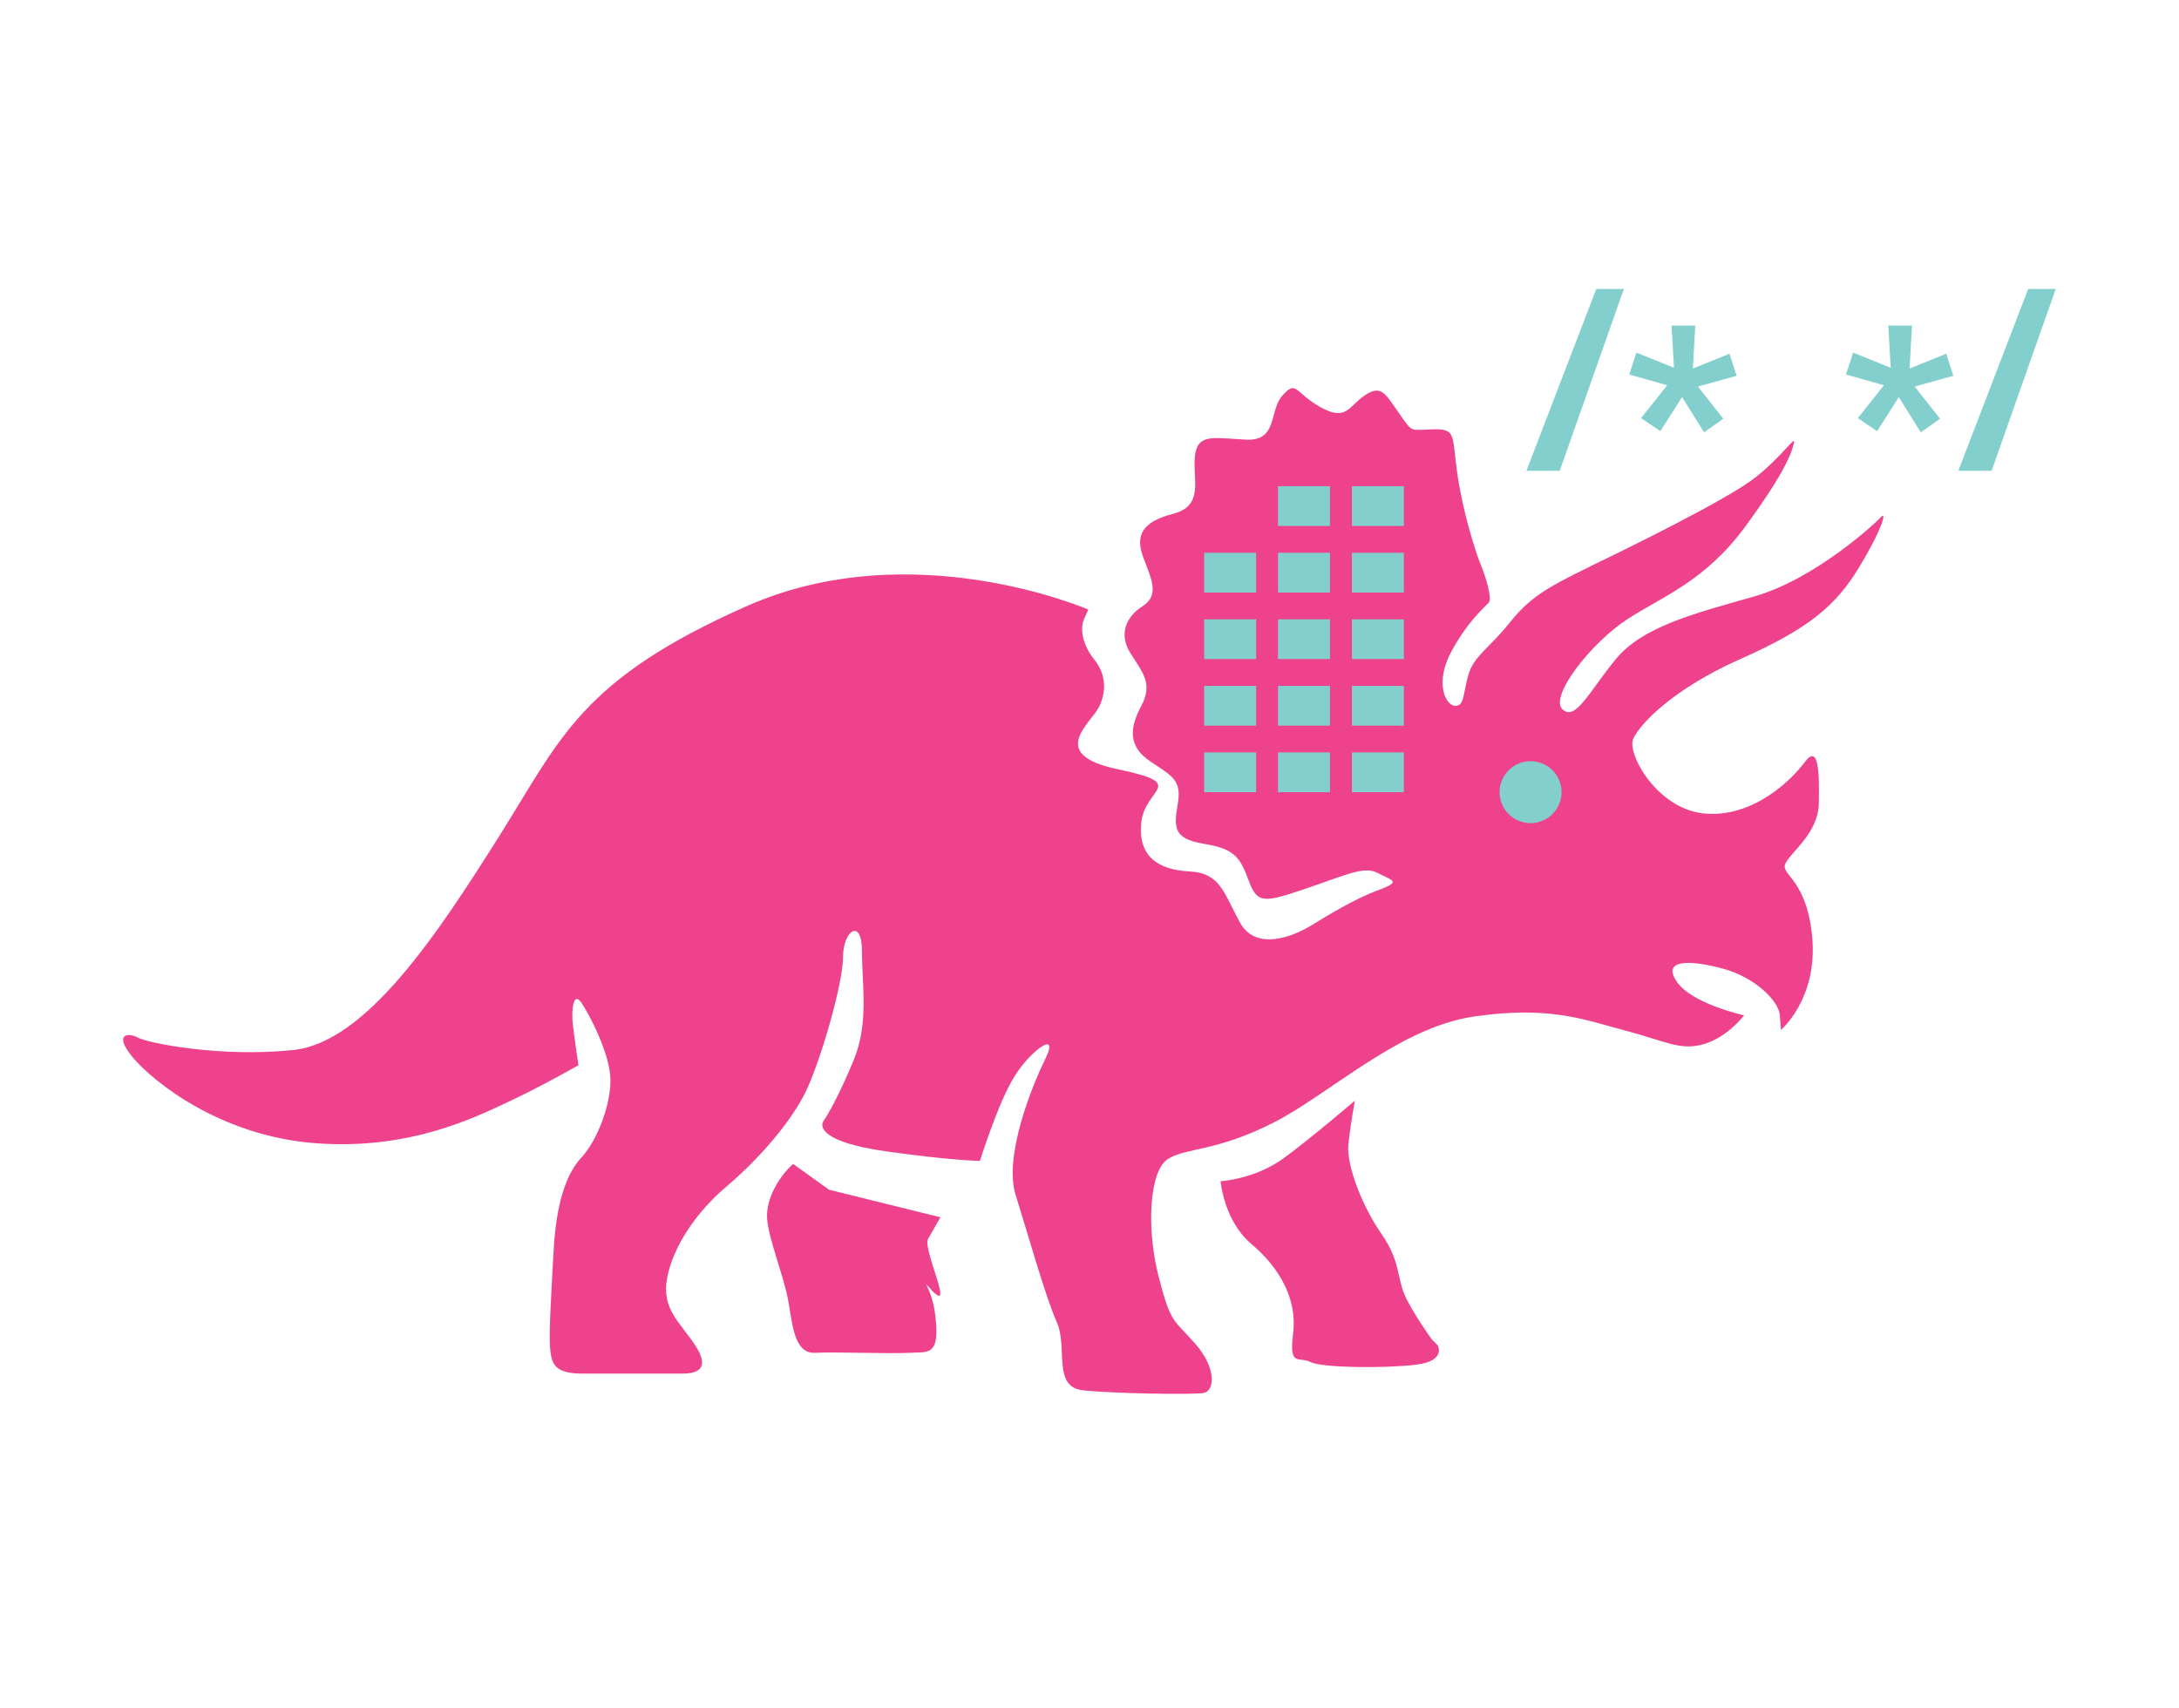
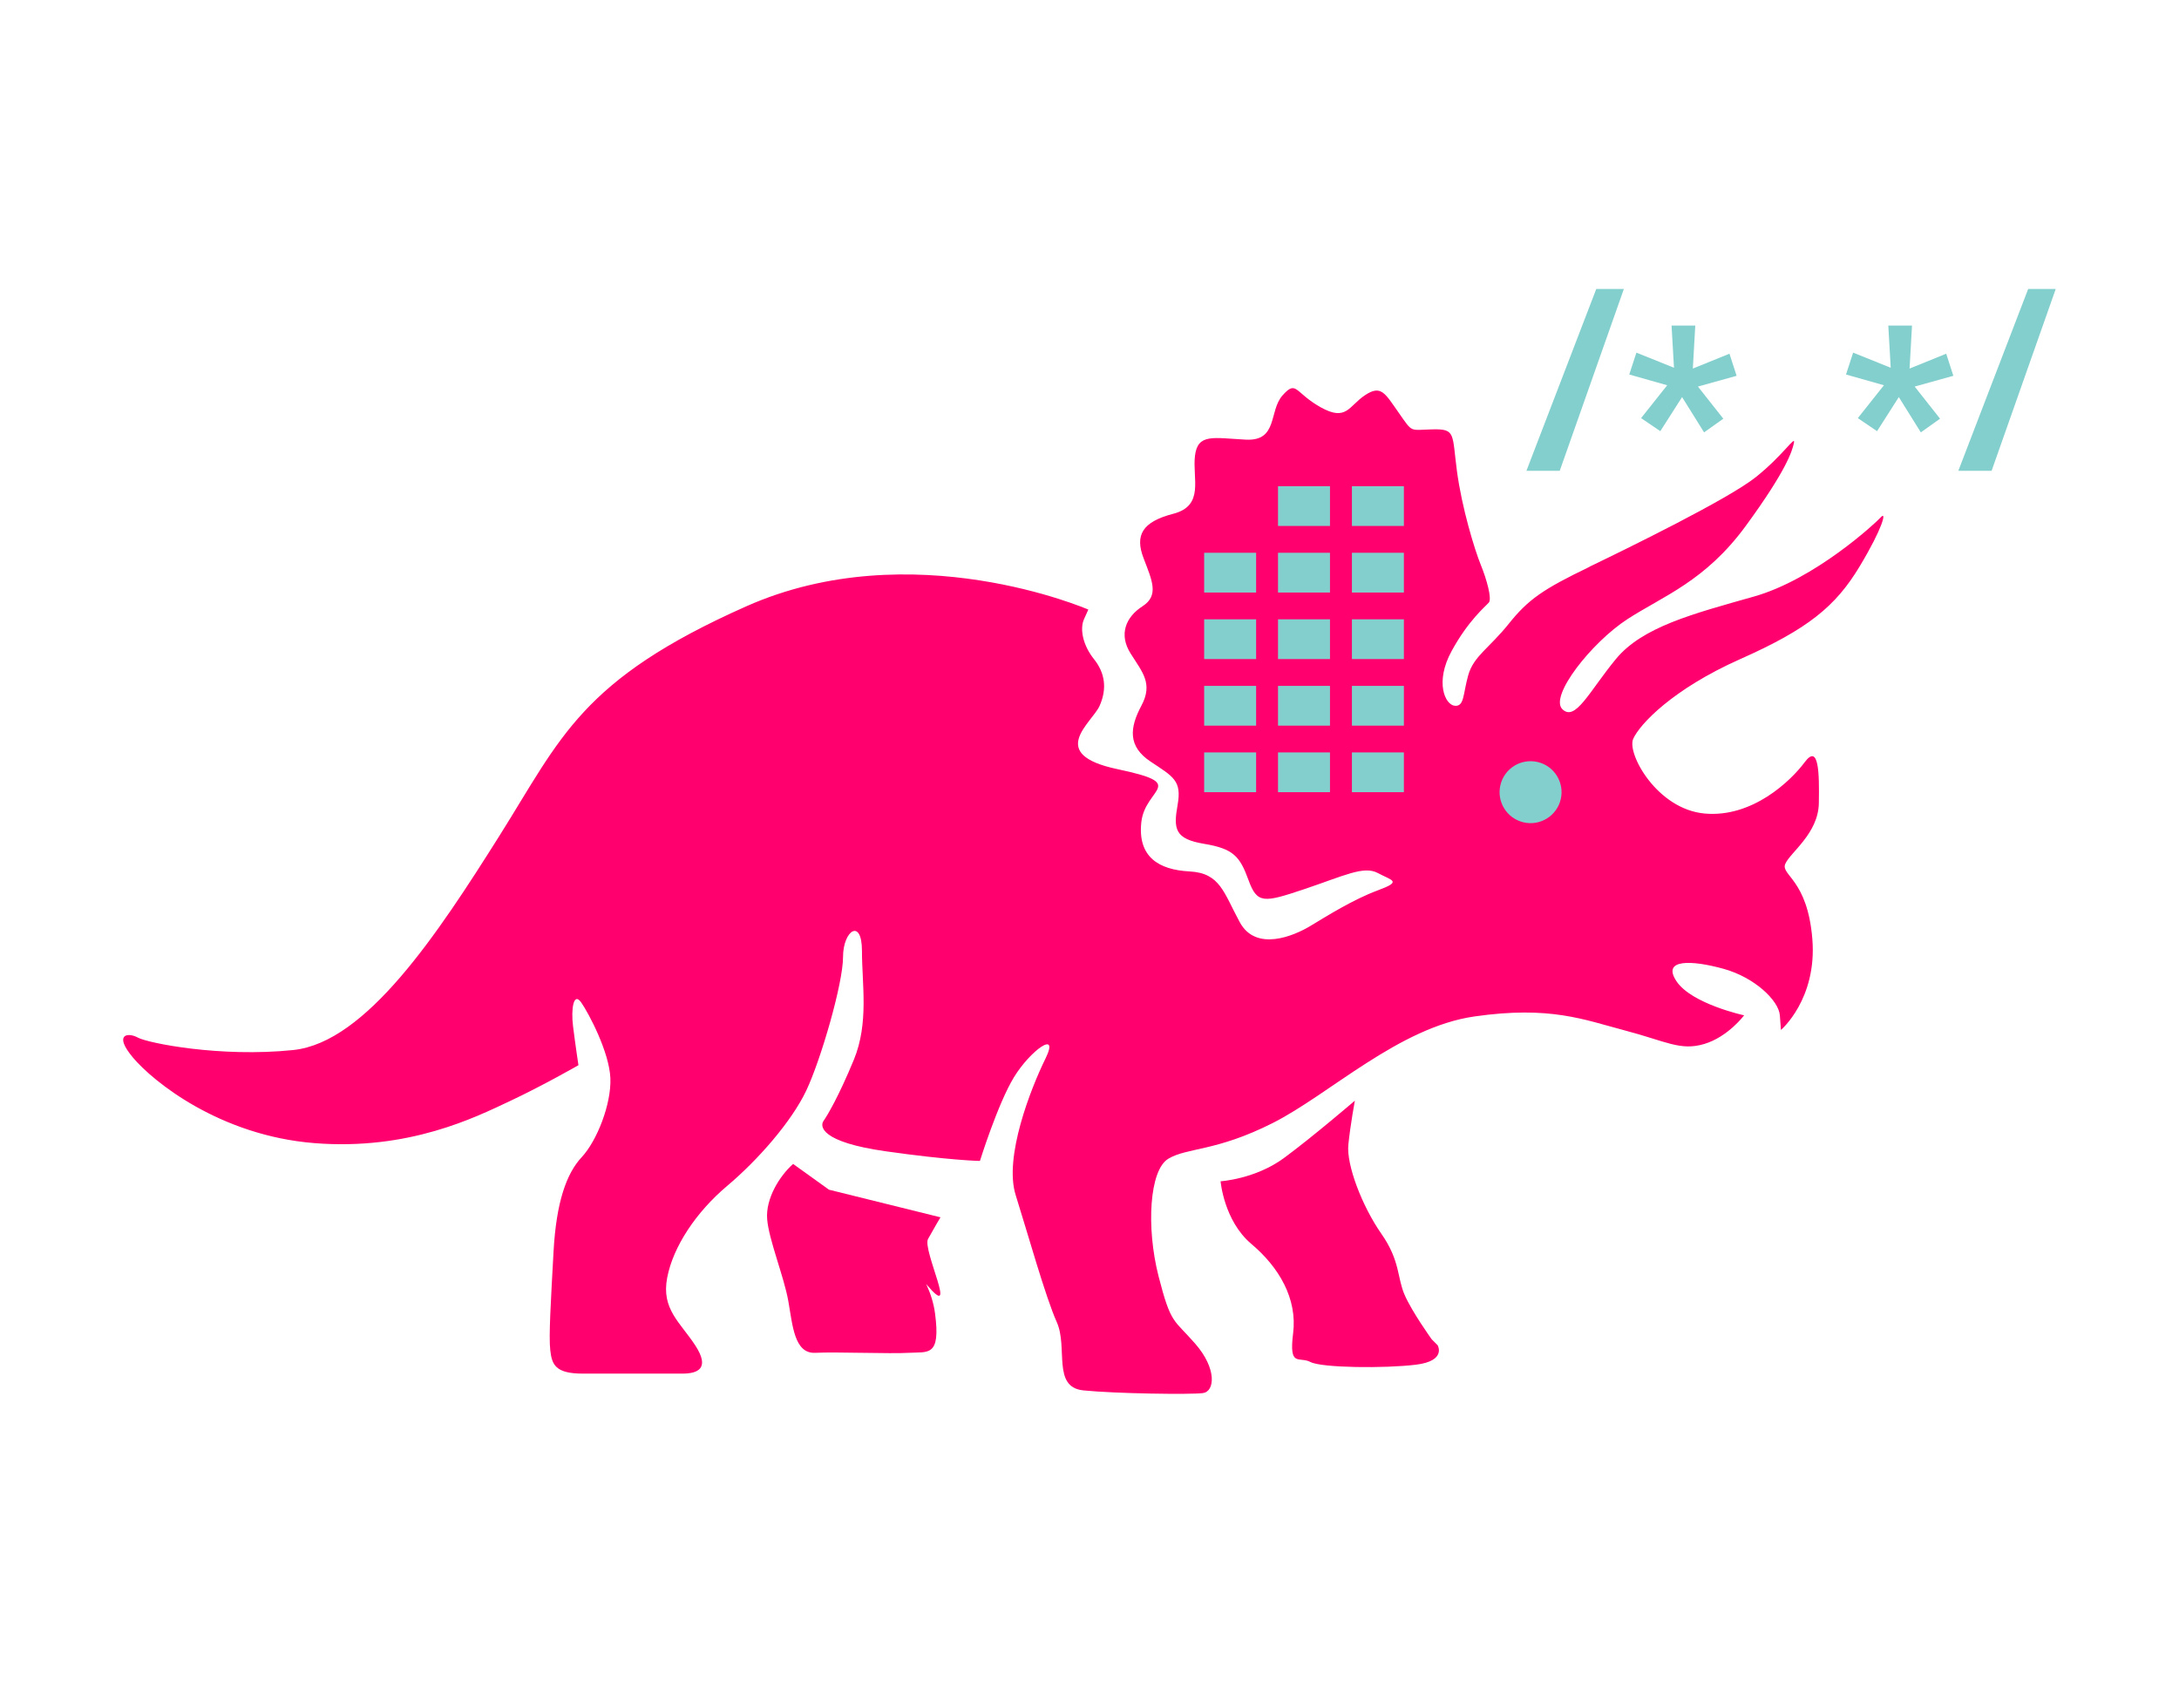
<svg xmlns="http://www.w3.org/2000/svg" id="uuid-0a9d404e-fc95-4761-ad2e-0f85553be5fa" data-name="Layer 1" viewBox="0 0 637.8 500">
  <path d="M488,112.79l-11.11-3.15,2.09-6.4,11,4.42-.71-12.34h6.94l-.71,12.58,10.72-4.35,2.09,6.47-11.32,3.15,7.43,9.41-5.63,4-6.44-10.33-6.37,9.98-5.63-3.82,7.64-9.62Z" style="fill: #83cfcd;" />
  <path d="M551.44,112.79l-11.11-3.15,2.09-6.4,11,4.42-.71-12.34h6.94l-.71,12.58,10.72-4.35,2.09,6.47-11.32,3.15,7.43,9.41-5.63,4-6.44-10.33-6.37,9.98-5.63-3.82,7.64-9.62Z" style="fill: #83cfcd;" />
  <polygon points="601.72 84.6 582.95 137.83 573.21 137.83 593.65 84.6 601.72 84.6" style="fill: #83cfcd;" />
-   <path d="M465.25,165.95c-13.51,6.51-17.9,9.5-23.6,16.63s-10.3,9.5-11.88,15.05-1.11,9.27-3.96,8.99-5.86-6.93-.95-15.96,9.98-13.15,10.93-14.26-.63-6.81-2.38-11.09-5.54-16.63-6.97-27.49-.32-12.28-7.13-12.12-5.7,1.11-9.82-4.75-5.23-8.4-9.98-5.23-5.39,7.76-12.99,3.49-6.97-8.08-11.09-3.49-1.27,13.47-10.77,12.99-14.1-1.9-14.89,4.75,2.85,14.57-6.34,16.95-11.25,6.34-8.71,12.99,4.59,10.93-.32,14.1-6.97,8.24-3.49,13.78,6.65,8.82,3.17,15.34-3.96,11.91,2.69,16.34,9.19,5.54,7.92,12.67-.8,9.98,7.76,11.41,10.46,3.64,12.99,10.61,4.43,6.65,16.23,2.69,17.5-6.97,21.62-4.75,7.28,2.38,0,5.07-15.04,7.6-19.8,10.46-15.84,7.6-20.59-1.11-5.7-14.42-14.73-14.89-15.21-4.28-14.1-14.42,14-11.09-6.97-15.52-7.45-13.54-5.23-18.57,1.56-9.62-1.67-13.66-4.19-8.79-2.92-11.64l1.27-2.85s-51.64-22.5-100.12-.95c-48.48,21.54-54.18,38.49-72.24,67.17s-38.97,60.51-60.36,62.73-42.61-2.06-45.47-3.64-7.29-1.11-1.43,5.86,25.35,22.81,53.07,25.03,47.21-7.6,57.03-12.2,20.28-10.61,20.28-10.61c0,0-.95-6.34-1.58-11.41s.16-10.14,2.38-6.97,8.24,14.57,8.55,22.18-3.96,18.38-8.4,23.13-7.45,13.15-8.24,27.72-1.43,24.71-.95,28.83,1.43,6.81,9.5,6.81h29.15c4.44,0,8.24-1.43,3.8-8.24-4.44-6.81-9.98-10.61-8.24-19.8,1.74-9.19,8.55-19.33,17.58-26.93,9.03-7.6,18.85-18.85,23.13-27.88s10.77-31.37,10.77-39.13,5.54-11.56,5.54-1.74,2.06,21.07-2.38,31.84c-4.44,10.77-7.76,16.32-8.87,17.9s-.79,6.18,18.06,8.87,27.72,2.85,27.72,2.85c0,0,5.23-16.79,9.98-24.55s13.47-14.1,9.19-5.39-12.2,28.83-8.71,39.92,8.71,29.78,12.04,37.23-1.43,19.01,7.76,19.96,31.52,1.27,35.01.79,4.12-7.13-2.22-14.42-7.13-5.54-10.77-19.8-2.69-31.05,2.85-34.38,13.94-2.06,30.57-10.46,36.91-28.04,59.09-31.21,32,.95,44.04,4.12,16.16,6.02,23.13,3.96,11.72-8.4,11.72-8.4c0,0-15.37-3.33-19.8-9.98s4.59-6.18,13.78-3.64,16.16,9.35,16.48,13.62l.32,4.28s10.61-9.03,9.19-26.61-9.35-18.69-7.92-22.02,9.66-8.87,9.82-17.74,0-17.58-4.12-12.04-15.37,16.32-29.31,15.05-22.81-17.58-20.91-21.86,11.56-14.57,31.37-23.37,27.88-15.45,34.85-27.01,7.92-16.32,6.34-14.57-19.33,18.22-37.23,23.29-32.63,8.87-40.4,18.3-11.88,18.46-15.68,14.65,8.55-19.49,19.01-26.3,22.81-11.09,34.69-27.33,13.62-21.94,14.1-24.32-3.01,3.49-11.09,9.98-37.86,21.03-48.79,26.3Z" style="fill: #ee428d;" />
-   <path d="M232.15,340.76c-3.96,3.49-8.08,10.14-7.6,16.16.48,6.02,4.91,16.79,6.18,23.92s1.74,15.52,7.92,15.21,21.86.33,27.41,0,9.33,1.28,7.63-11.52-12.27-20.06-2.53-8.53-1.27-10.11.48-13.28,3.64-6.34,3.64-6.34l-32.63-8.08Z" style="fill: #ee428d;" />
-   <path d="M357.29,345.83s10.14-.63,18.53-6.81,20.75-16.79,20.75-16.79c0,0-1.27,6.81-1.9,12.83s4.12,18.22,9.66,26.14,4.59,12.83,6.81,17.9,7.92,12.99,7.92,12.99l1.74,1.74s2.69,4.59-6.34,5.7-27.56.95-30.89-.79-6.34,1.74-5.07-8.4-4.12-19.33-12.2-26.14-9.03-18.38-9.03-18.38Z" style="fill: #ee428d;" />
+   <path d="M465.25,165.95c-13.51,6.51-17.9,9.5-23.6,16.63s-10.3,9.5-11.88,15.05-1.11,9.27-3.96,8.99-5.86-6.93-.95-15.96,9.98-13.15,10.93-14.26-.63-6.81-2.38-11.09-5.54-16.63-6.97-27.49-.32-12.28-7.13-12.12-5.7,1.11-9.82-4.75-5.23-8.4-9.98-5.23-5.39,7.76-12.99,3.49-6.97-8.08-11.09-3.49-1.27,13.47-10.77,12.99-14.1-1.9-14.89,4.75,2.85,14.57-6.34,16.95-11.25,6.34-8.71,12.99,4.59,10.93-.32,14.1-6.97,8.24-3.49,13.78,6.65,8.82,3.17,15.34-3.96,11.91,2.69,16.34,9.19,5.54,7.92,12.67-.8,9.98,7.76,11.41,10.46,3.64,12.99,10.61,4.43,6.65,16.23,2.69,17.5-6.97,21.62-4.75,7.28,2.38,0,5.07-15.04,7.6-19.8,10.46-15.84,7.6-20.59-1.11-5.7-14.42-14.73-14.89-15.21-4.28-14.1-14.42,14-11.09-6.97-15.52-7.45-13.54-5.23-18.57,1.56-9.62-1.67-13.66-4.19-8.79-2.92-11.64l1.27-2.85s-51.64-22.5-100.12-.95c-48.48,21.54-54.18,38.49-72.24,67.17s-38.97,60.51-60.36,62.73-42.61-2.06-45.47-3.64-7.29-1.11-1.43,5.86,25.35,22.81,53.07,25.03,47.21-7.6,57.03-12.2,20.28-10.61,20.28-10.61c0,0-.95-6.34-1.58-11.41s.16-10.14,2.38-6.97,8.24,14.57,8.55,22.18-3.96,18.38-8.4,23.13-7.45,13.15-8.24,27.72-1.43,24.71-.95,28.83,1.43,6.81,9.5,6.81h29.15c4.44,0,8.24-1.43,3.8-8.24-4.44-6.81-9.98-10.61-8.24-19.8,1.74-9.19,8.55-19.33,17.58-26.93,9.03-7.6,18.85-18.85,23.13-27.88s10.77-31.37,10.77-39.13,5.54-11.56,5.54-1.74,2.06,21.07-2.38,31.84c-4.44,10.77-7.76,16.32-8.87,17.9s-.79,6.18,18.06,8.87,27.72,2.85,27.72,2.85c0,0,5.23-16.79,9.98-24.55s13.47-14.1,9.19-5.39-12.2,28.83-8.71,39.92,8.71,29.78,12.04,37.23-1.43,19.01,7.76,19.96,31.52,1.27,35.01.79,4.12-7.13-2.22-14.42-7.13-5.54-10.77-19.8-2.69-31.05,2.85-34.38,13.94-2.06,30.57-10.46,36.91-28.04,59.09-31.21,32,.95,44.04,4.12,16.16,6.02,23.13,3.96,11.72-8.4,11.72-8.4c0,0-15.37-3.33-19.8-9.98s4.59-6.18,13.78-3.64,16.16,9.35,16.48,13.62l.32,4.28s10.61-9.03,9.19-26.61-9.35-18.69-7.92-22.02,9.66-8.87,9.82-17.74,0-17.58-4.12-12.04-15.37,16.32-29.31,15.05-22.81-17.58-20.91-21.86,11.56-14.57,31.37-23.37,27.88-15.45,34.85-27.01,7.92-16.32,6.34-14.57-19.33,18.22-37.23,23.29-32.63,8.87-40.4,18.3-11.88,18.46-15.68,14.65,8.55-19.49,19.01-26.3,22.81-11.09,34.69-27.33,13.62-21.94,14.1-24.32-3.01,3.49-11.09,9.98-37.86,21.03-48.79,26.3Z" style="fill: #FF006E;" />
+   <path d="M232.15,340.76c-3.96,3.49-8.08,10.14-7.6,16.16.48,6.02,4.91,16.79,6.18,23.92s1.74,15.52,7.92,15.21,21.86.33,27.41,0,9.33,1.28,7.63-11.52-12.27-20.06-2.53-8.53-1.27-10.11.48-13.28,3.64-6.34,3.64-6.34l-32.63-8.08Z" style="fill: #FF006E;" />
+   <path d="M357.29,345.83s10.14-.63,18.53-6.81,20.75-16.79,20.75-16.79c0,0-1.27,6.81-1.9,12.83s4.12,18.22,9.66,26.14,4.59,12.83,6.81,17.9,7.92,12.99,7.92,12.99l1.74,1.74s2.69,4.59-6.34,5.7-27.56.95-30.89-.79-6.34,1.74-5.07-8.4-4.12-19.33-12.2-26.14-9.03-18.38-9.03-18.38Z" style="fill: #FF006E;" />
  <polygon points="475.31 84.6 456.54 137.83 446.79 137.83 467.23 84.6 475.31 84.6" style="fill: #83cfcd;" />
  <rect x="395.71" y="142.34" width="15.21" height="11.64" style="fill: #83cfcd;" />
  <rect x="395.71" y="161.83" width="15.21" height="11.64" style="fill: #83cfcd;" />
  <rect x="395.71" y="181.31" width="15.21" height="11.64" style="fill: #83cfcd;" />
  <rect x="395.71" y="200.8" width="15.21" height="11.64" style="fill: #83cfcd;" />
  <rect x="395.71" y="220.28" width="15.21" height="11.64" style="fill: #83cfcd;" />
  <rect x="374.08" y="142.34" width="15.21" height="11.64" style="fill: #83cfcd;" />
  <rect x="374.08" y="161.83" width="15.21" height="11.64" style="fill: #83cfcd;" />
  <rect x="374.08" y="181.31" width="15.21" height="11.64" style="fill: #83cfcd;" />
  <rect x="374.08" y="200.8" width="15.21" height="11.64" style="fill: #83cfcd;" />
  <rect x="374.08" y="220.28" width="15.21" height="11.64" style="fill: #83cfcd;" />
  <rect x="352.46" y="161.83" width="15.21" height="11.64" style="fill: #83cfcd;" />
  <rect x="352.46" y="181.31" width="15.21" height="11.64" style="fill: #83cfcd;" />
  <rect x="352.46" y="200.8" width="15.21" height="11.64" style="fill: #83cfcd;" />
  <rect x="352.46" y="220.28" width="15.21" height="11.64" style="fill: #83cfcd;" />
  <circle cx="448.02" cy="231.93" r="9.07" transform="translate(119.36 614.68) rotate(-76.72)" style="fill: #83cfcd;" />
</svg>
